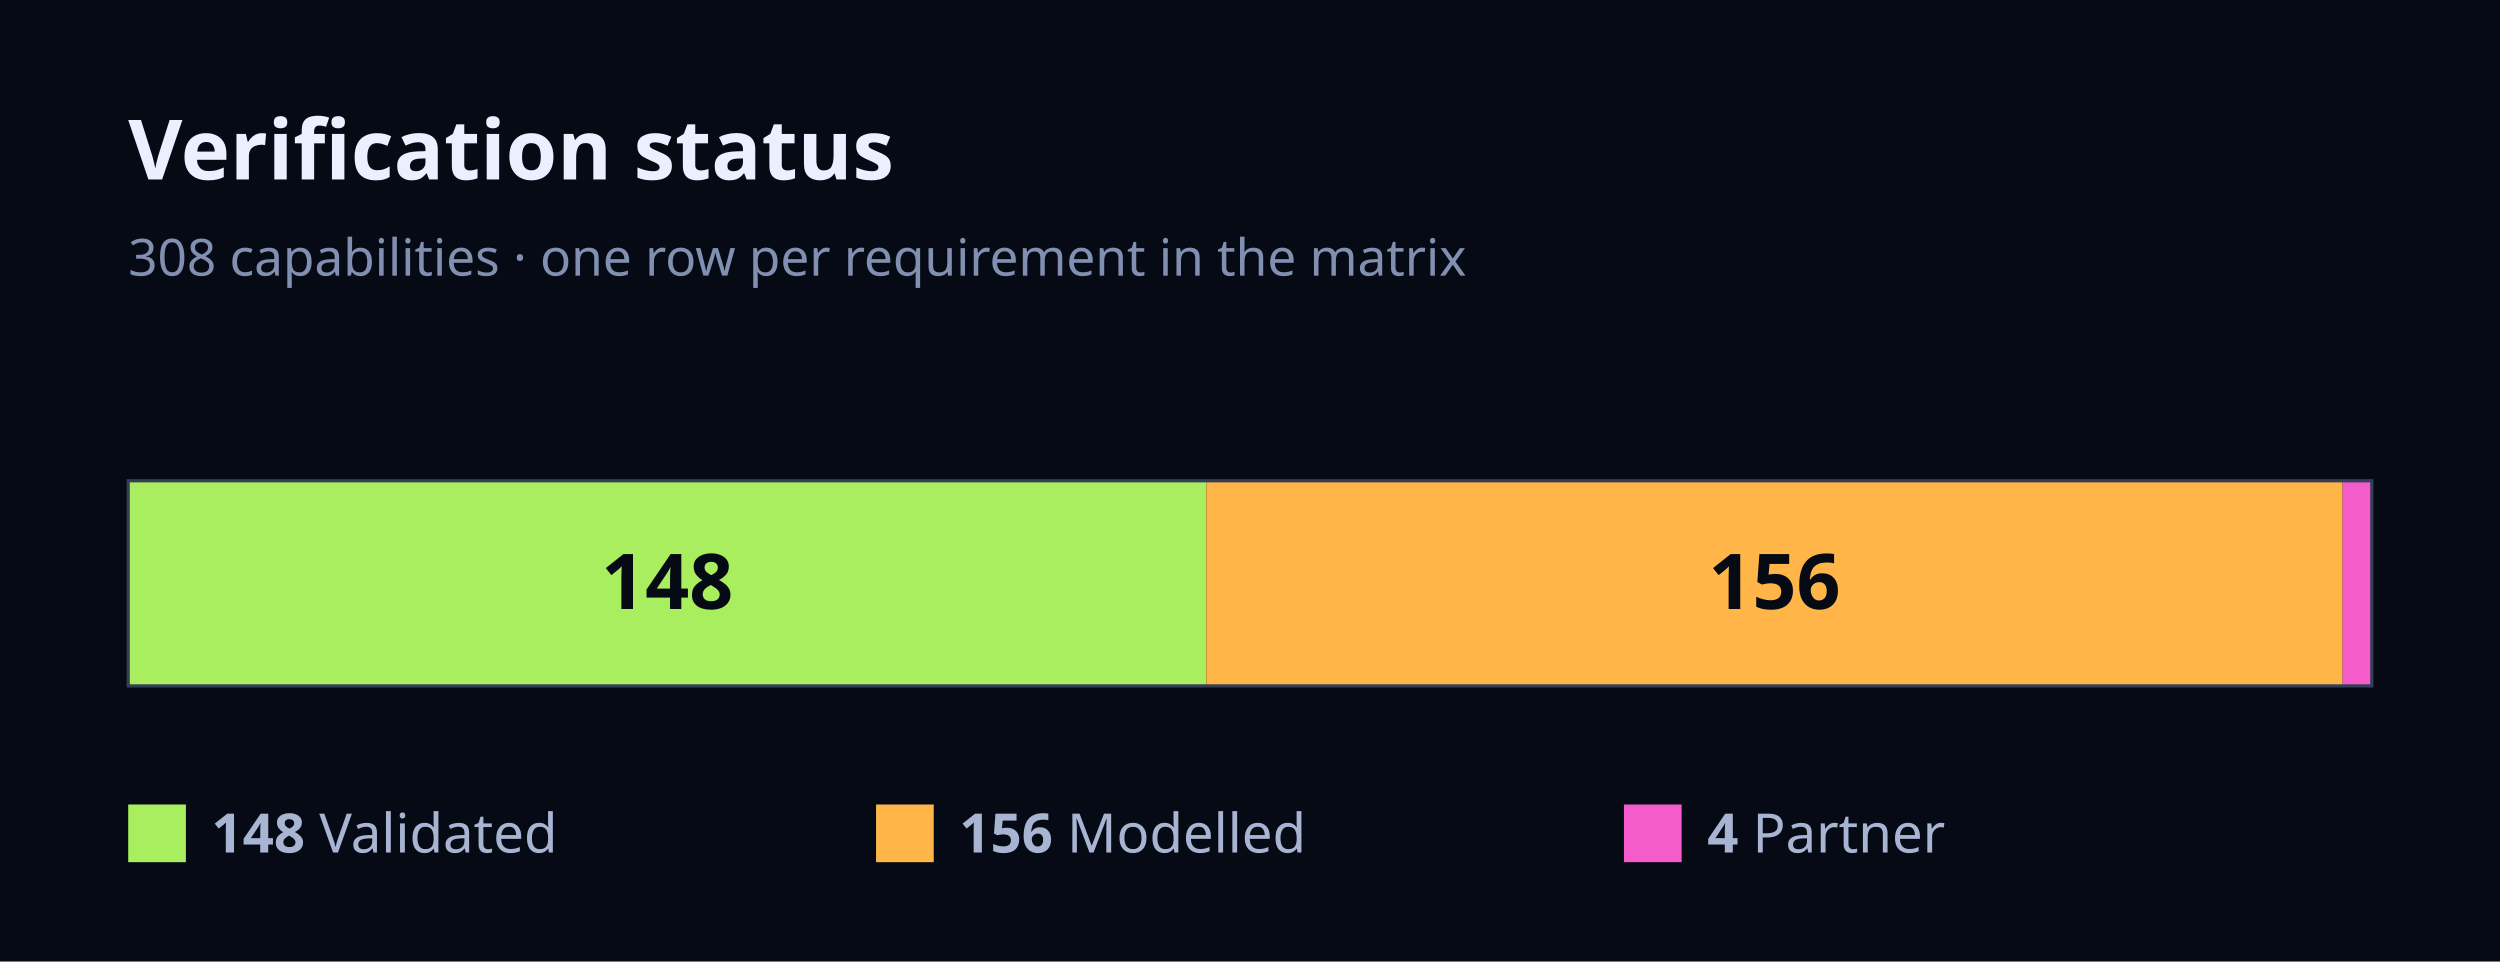
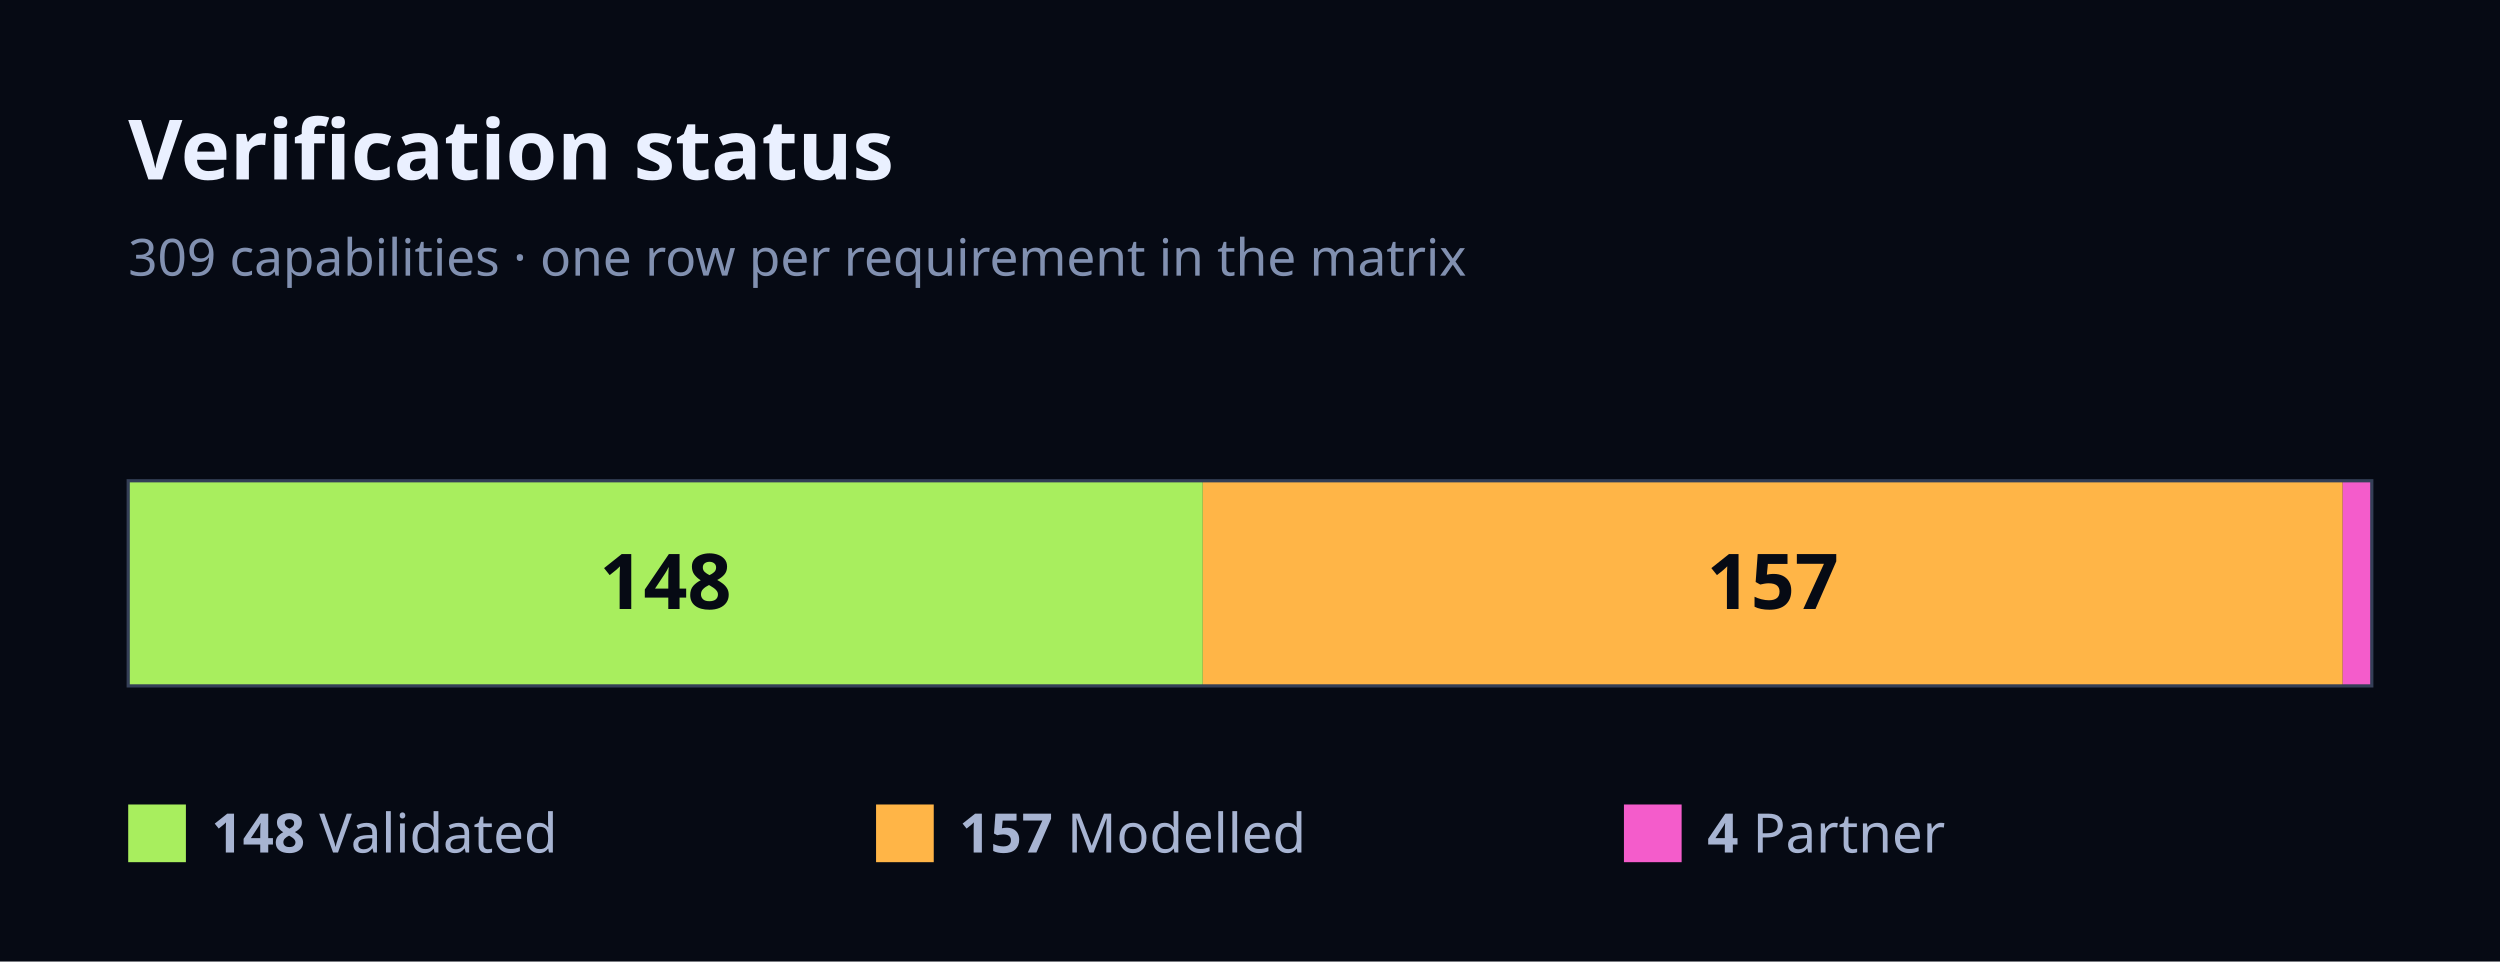
<svg xmlns="http://www.w3.org/2000/svg" width="780" height="300" viewBox="0 0 780 300" font-family="Geist, ui-sans-serif, system-ui, sans-serif">
  <rect x="0" y="0" width="780" height="300" fill="#060A14" />
  <text x="40" y="56" font-size="26" font-weight="700" fill="#EAF0FF">Verification status</text>
-   <text x="40" y="86" font-size="16" fill="#8190B0">308 capabilities · one row per requirement in the matrix</text>
-   <rect x="40" y="150" width="336.36" height="64" fill="#A8EE5E" />
-   <text x="208.18" y="190" font-size="24" font-weight="700" fill="#060A14" text-anchor="middle">148</text>
-   <rect x="376.36" y="150" width="354.55" height="64" fill="#FFB547" />
-   <text x="553.64" y="190" font-size="24" font-weight="700" fill="#060A14" text-anchor="middle">156</text>
-   <rect x="730.91" y="150" width="9.09" height="64" fill="#F45CCB" />
+   <text x="40" y="86" font-size="16" fill="#8190B0">309 capabilities · one row per requirement in the matrix</text>
+   <rect x="40" y="150" width="335.28" height="64" fill="#A8EE5E" />
+   <text x="207.64" y="190" font-size="24" font-weight="700" fill="#060A14" text-anchor="middle">148</text>
+   <rect x="375.28" y="150" width="355.66" height="64" fill="#FFB547" />
+   <text x="553.11" y="190" font-size="24" font-weight="700" fill="#060A14" text-anchor="middle">157</text>
+   <rect x="730.94" y="150" width="9.06" height="64" fill="#F45CCB" />
  <rect x="40" y="150" width="700" height="64" fill="none" stroke="#343F57" stroke-width="1" />
  <rect x="40" y="251" width="18" height="18" fill="#A8EE5E" />
  <text x="66" y="266" font-size="17" fill="#A7B4D2">
    <tspan font-weight="700">148</tspan> Validated</text>
  <rect x="273.33" y="251" width="18" height="18" fill="#FFB547" />
  <text x="299.33" y="266" font-size="17" fill="#A7B4D2">
-     <tspan font-weight="700">156</tspan> Modelled</text>
+     <tspan font-weight="700">157</tspan> Modelled</text>
  <rect x="506.67" y="251" width="18" height="18" fill="#F45CCB" />
  <text x="532.67" y="266" font-size="17" fill="#A7B4D2">
    <tspan font-weight="700">4</tspan> Partner</text>
</svg>
